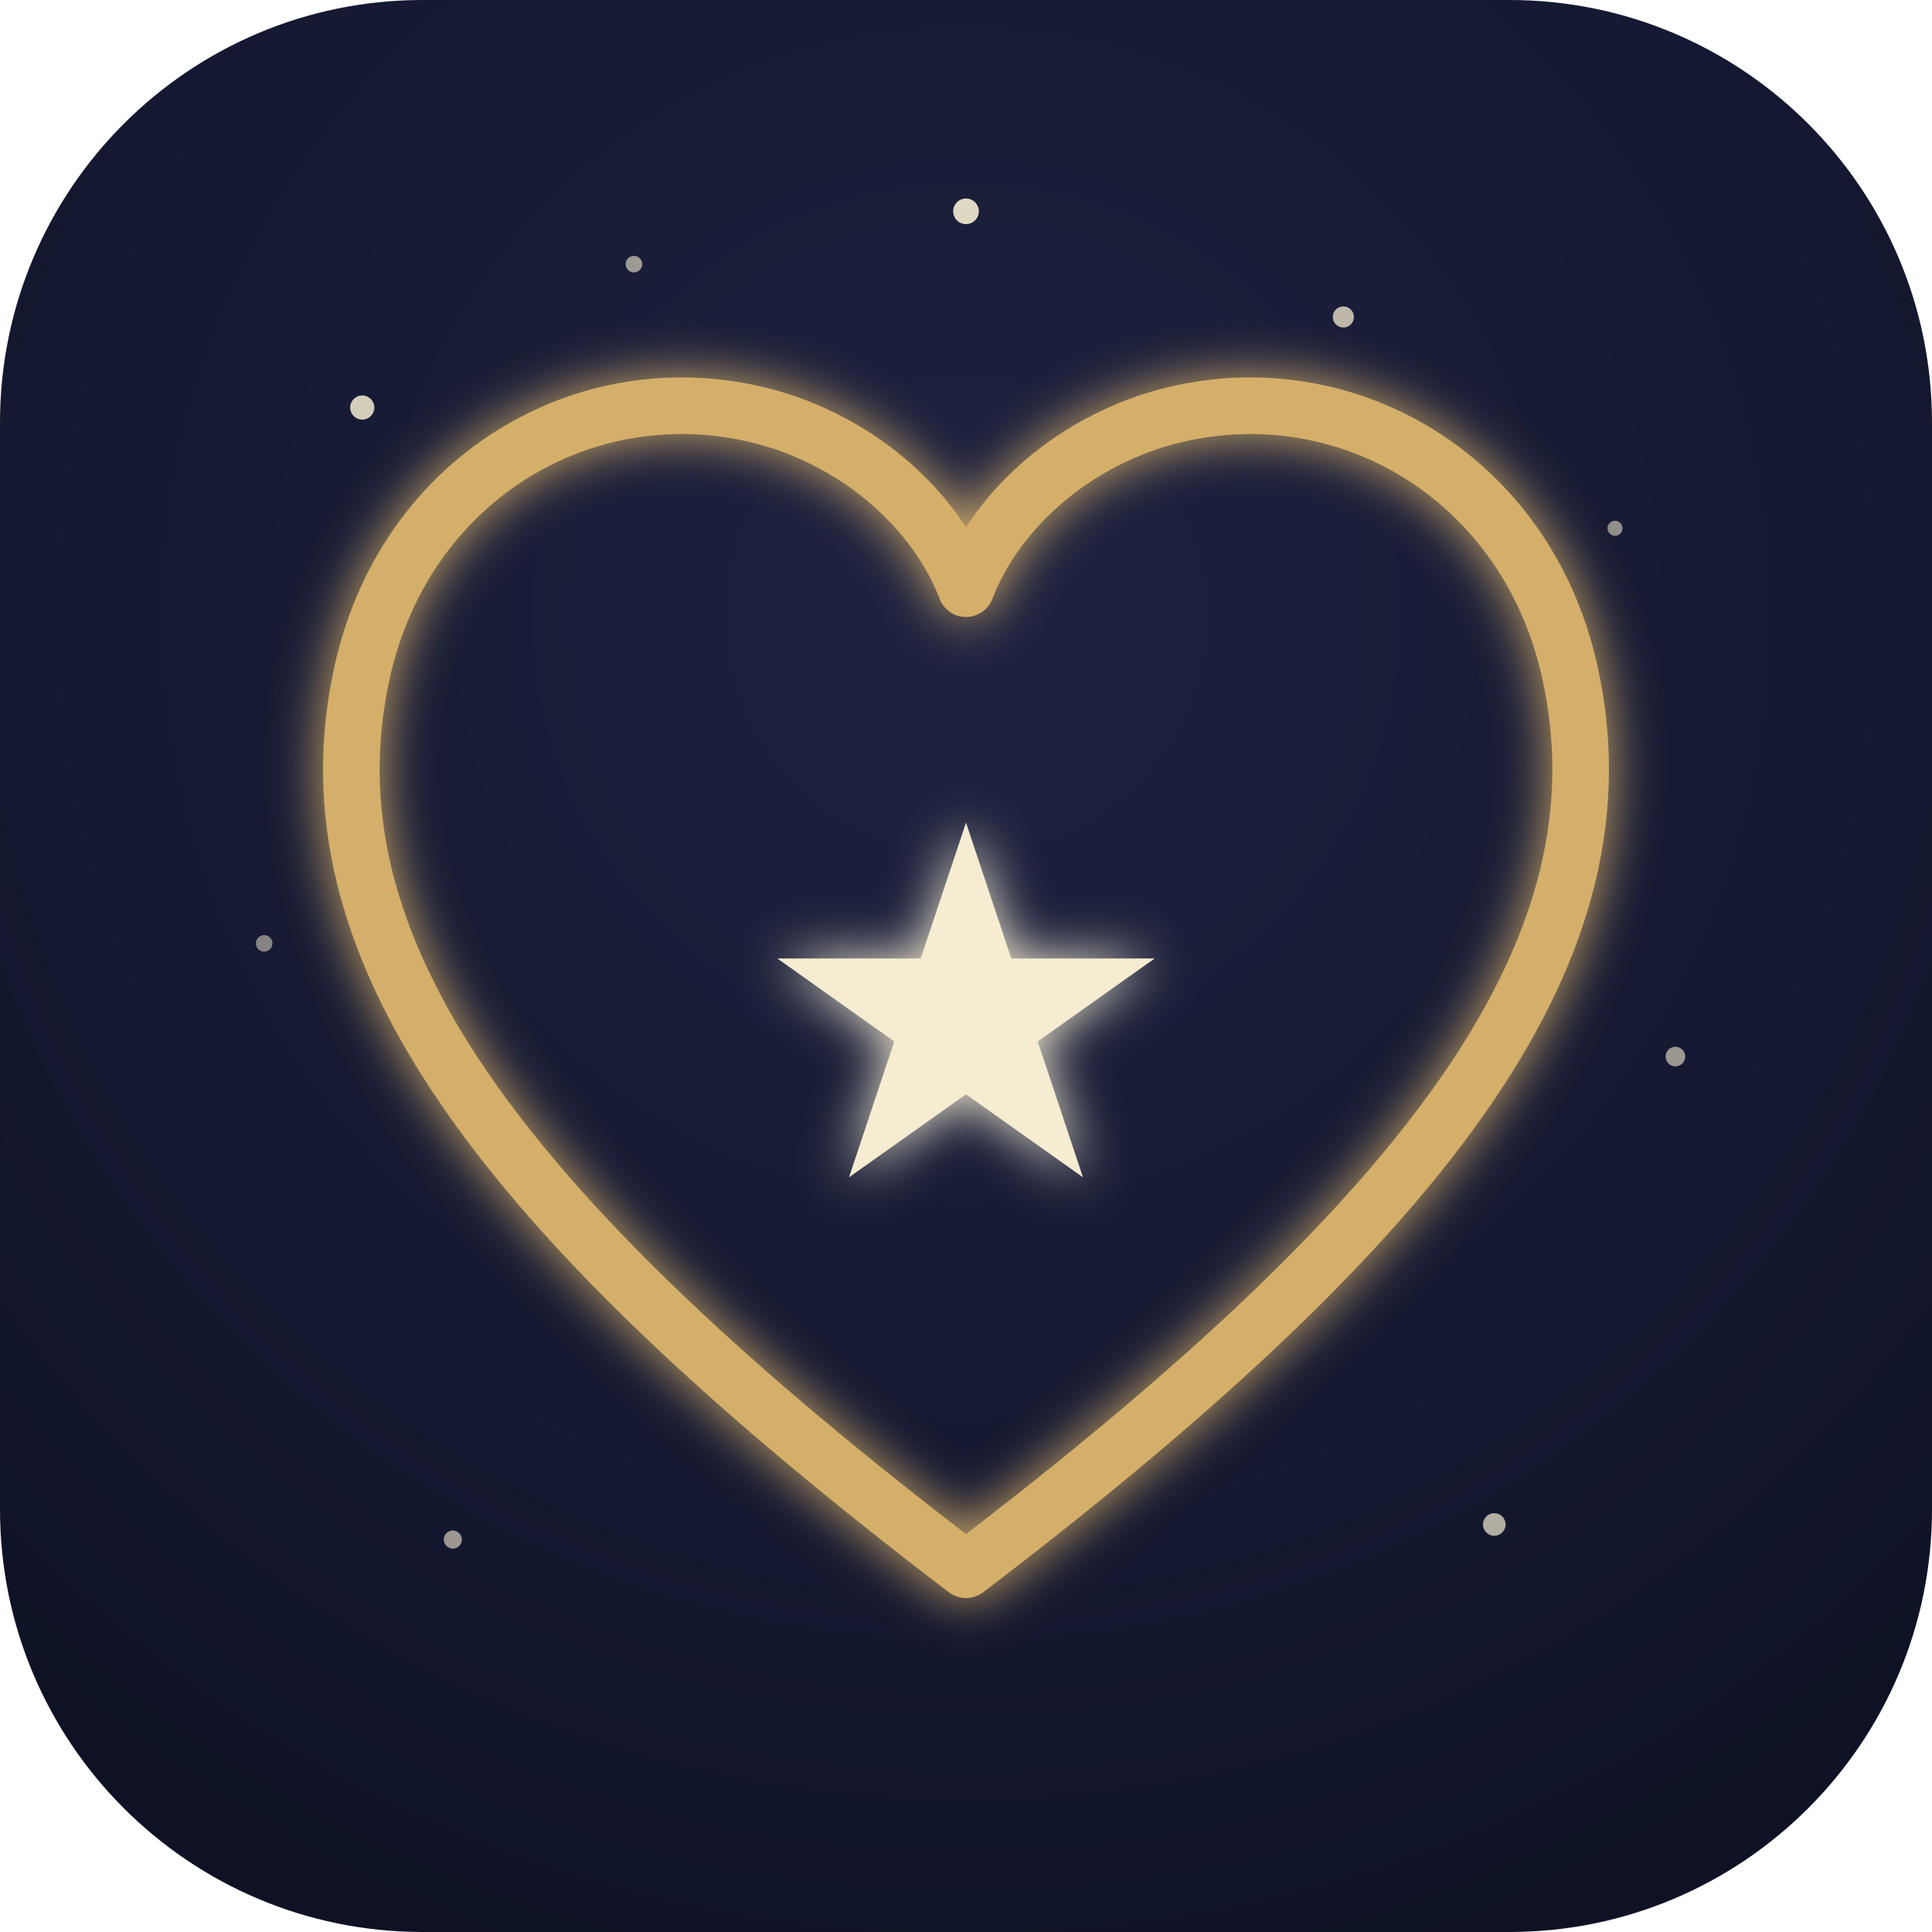
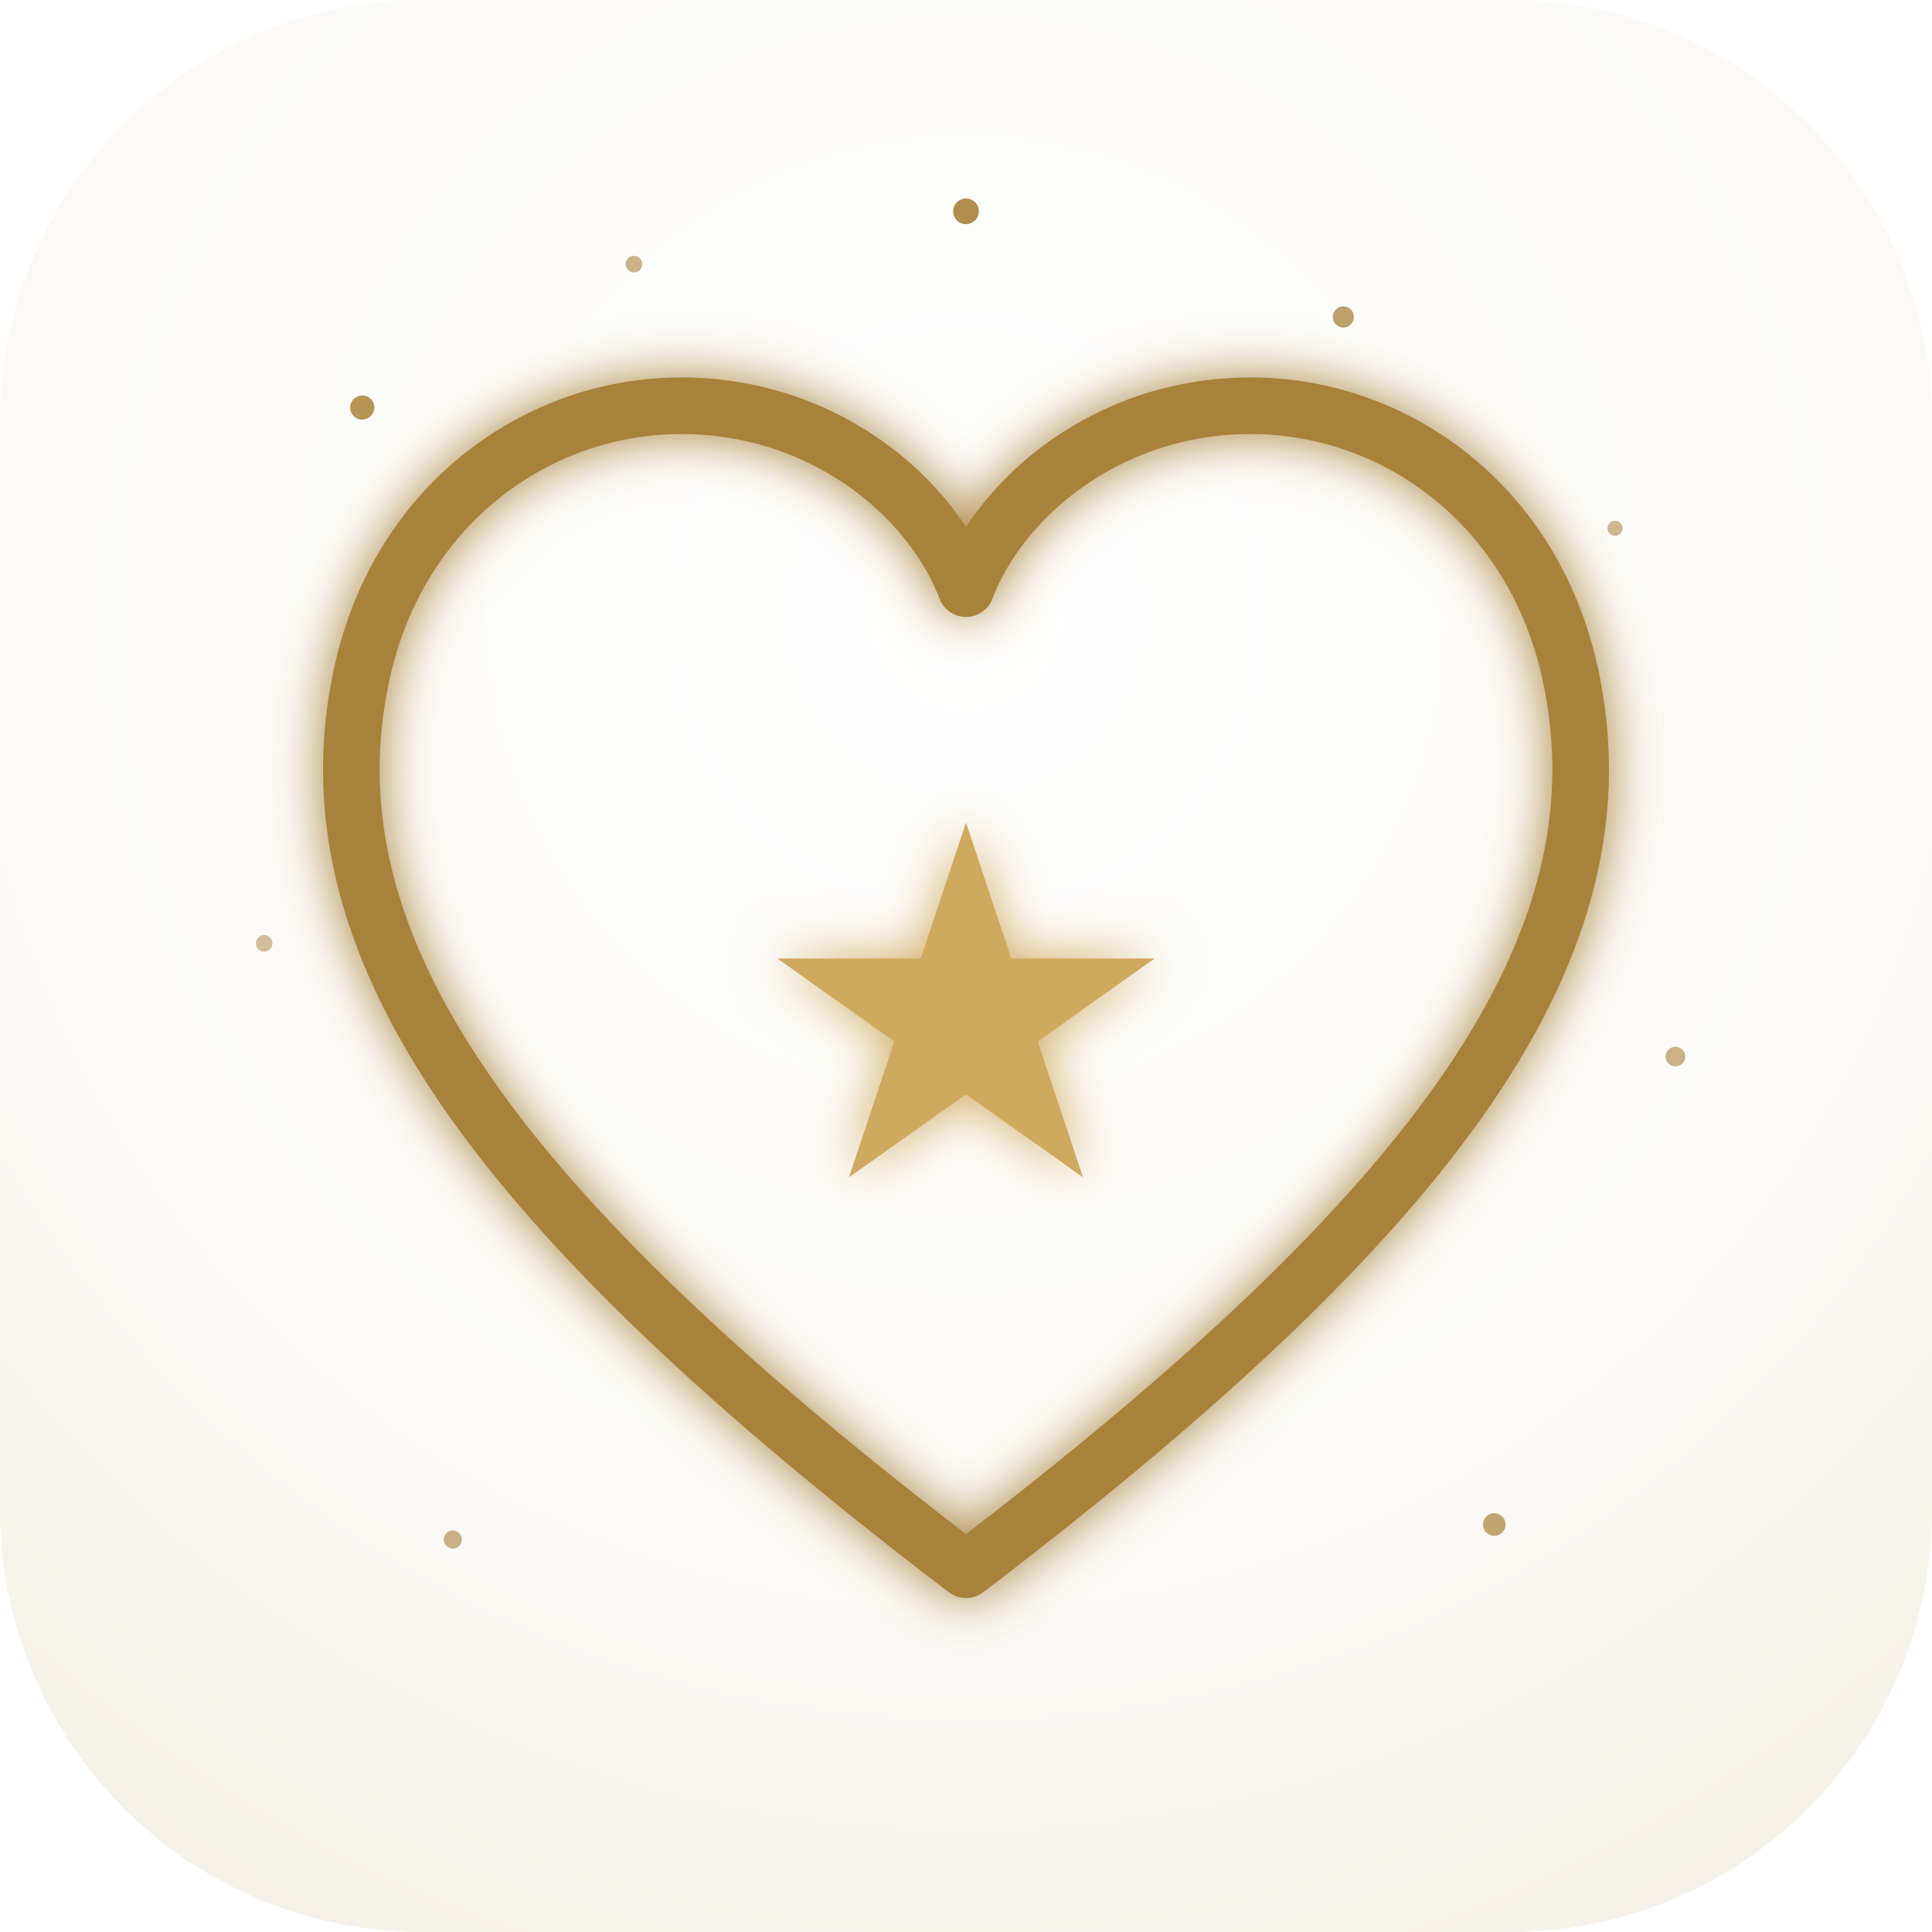
<svg xmlns="http://www.w3.org/2000/svg" viewBox="0 0 512 512">
  <defs>
    <radialGradient id="bg" cx="50%" cy="32%" r="90%">
-       <stop offset="0%" stop-color="#1d2240" />
-       <stop offset="55%" stop-color="#141830" />
-       <stop offset="100%" stop-color="#0b0e1d" />
+       <stop offset="0%" stop-color="#ffffff" />
+       <stop offset="55%" stop-color="#fbfaf7" />
+       <stop offset="100%" stop-color="#f1ecdf" />
    </radialGradient>
    <filter id="glow" x="-40%" y="-40%" width="180%" height="180%">
      <feGaussianBlur stdDeviation="7" result="b" />
      <feMerge>
        <feMergeNode in="b" />
        <feMergeNode in="SourceGraphic" />
      </feMerge>
    </filter>
  </defs>
  <rect width="512" height="512" rx="112" fill="url(#bg)" />
-   <g fill="#f5ecd2">
+   <g fill="#a8813a">
    <circle cx="96" cy="108" r="3.2" opacity=".85" />
    <circle cx="168" cy="70" r="2.2" opacity=".6" />
    <circle cx="356" cy="84" r="2.8" opacity=".75" />
    <circle cx="428" cy="140" r="2" opacity=".55" />
    <circle cx="70" cy="250" r="2.2" opacity=".5" />
    <circle cx="444" cy="280" r="2.6" opacity=".6" />
    <circle cx="120" cy="408" r="2.4" opacity=".6" />
    <circle cx="396" cy="404" r="3" opacity=".7" />
    <circle cx="256" cy="56" r="3.4" opacity=".9" />
  </g>
-   <path d="M256 416 C 130 320 80 250 96 178 C 108 124 160 96 208 112 C 234 121 250 140 256 156 C 262 140 278 121 304 112 C 352 96 404 124 416 178 C 432 250 382 320 256 416 Z" fill="none" stroke="#d4af6a" stroke-width="15" stroke-linejoin="round" filter="url(#glow)" />
-   <path d="M256 218 L268 254 L306 254 L275 276 L287 312 L256 290 L225 312 L237 276 L206 254 L244 254 Z" fill="#f5ecd2" filter="url(#glow)" />
+   <path d="M256 416 C 130 320 80 250 96 178 C 108 124 160 96 208 112 C 234 121 250 140 256 156 C 262 140 278 121 304 112 C 352 96 404 124 416 178 C 432 250 382 320 256 416 Z" fill="none" stroke="#a8813a" stroke-width="15" stroke-linejoin="round" filter="url(#glow)" />
+   <path d="M256 218 L268 254 L306 254 L275 276 L287 312 L256 290 L225 312 L237 276 L206 254 L244 254 Z" fill="#cfa95e" filter="url(#glow)" />
</svg>
